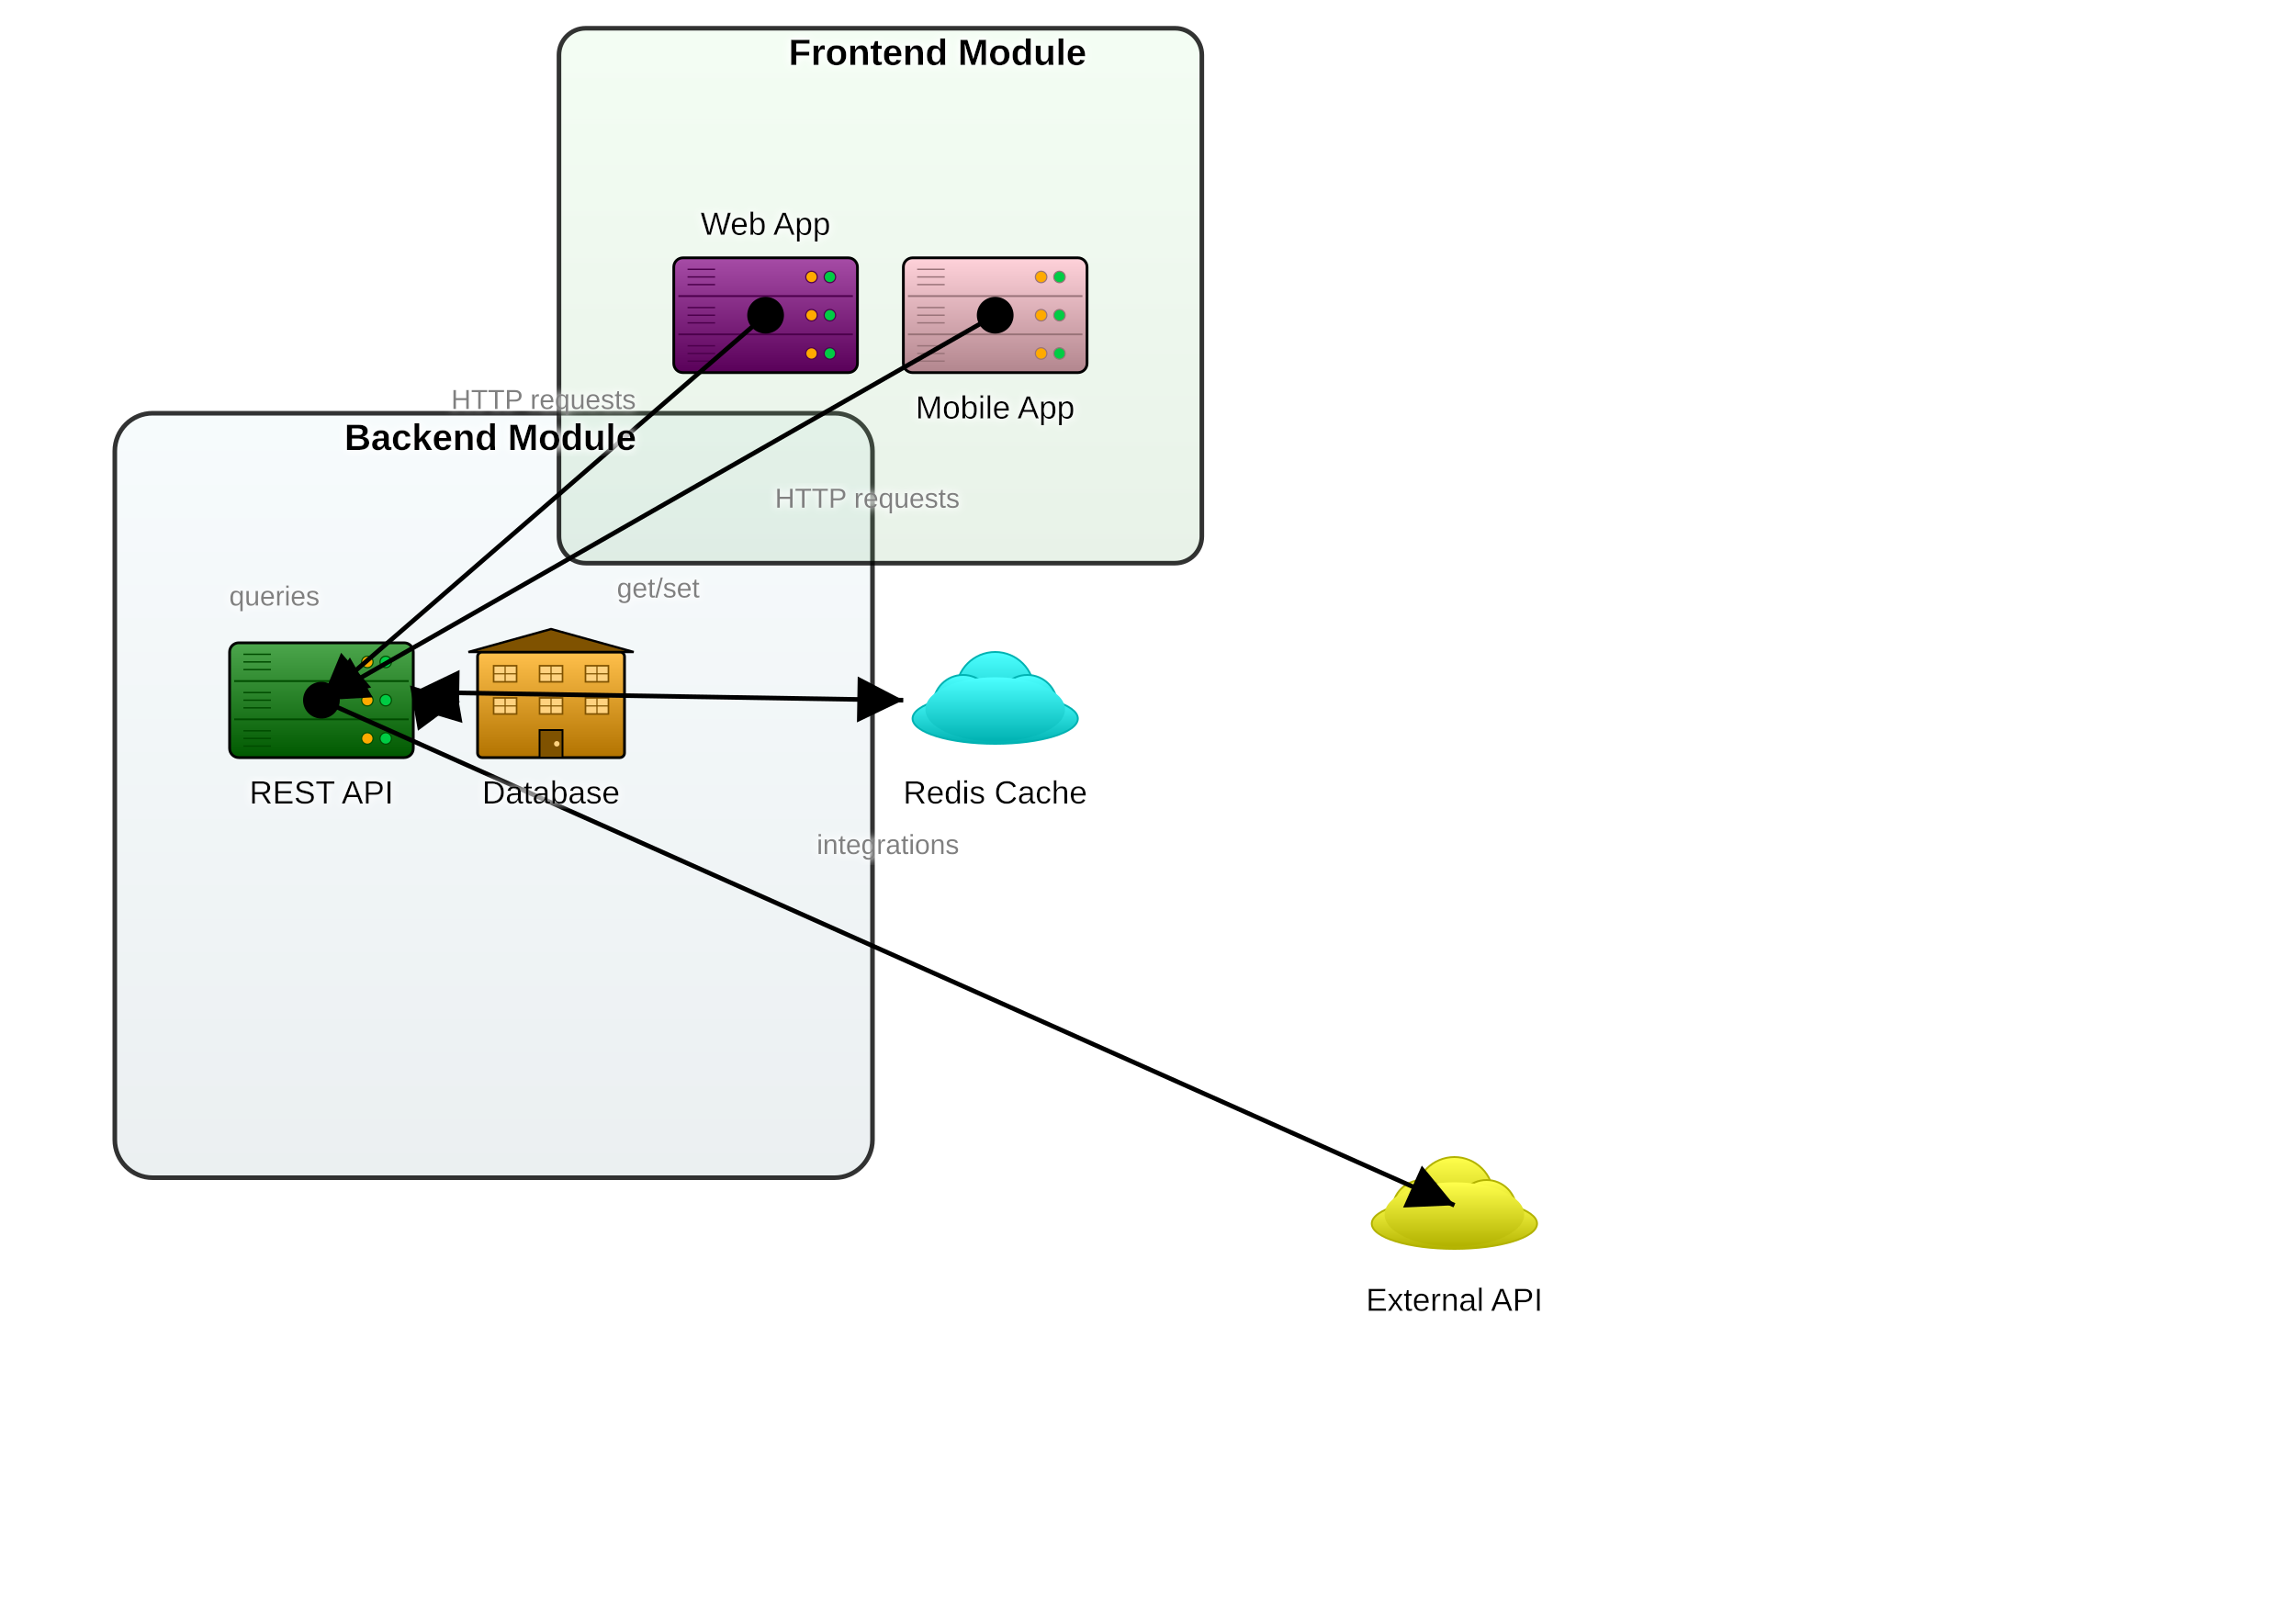
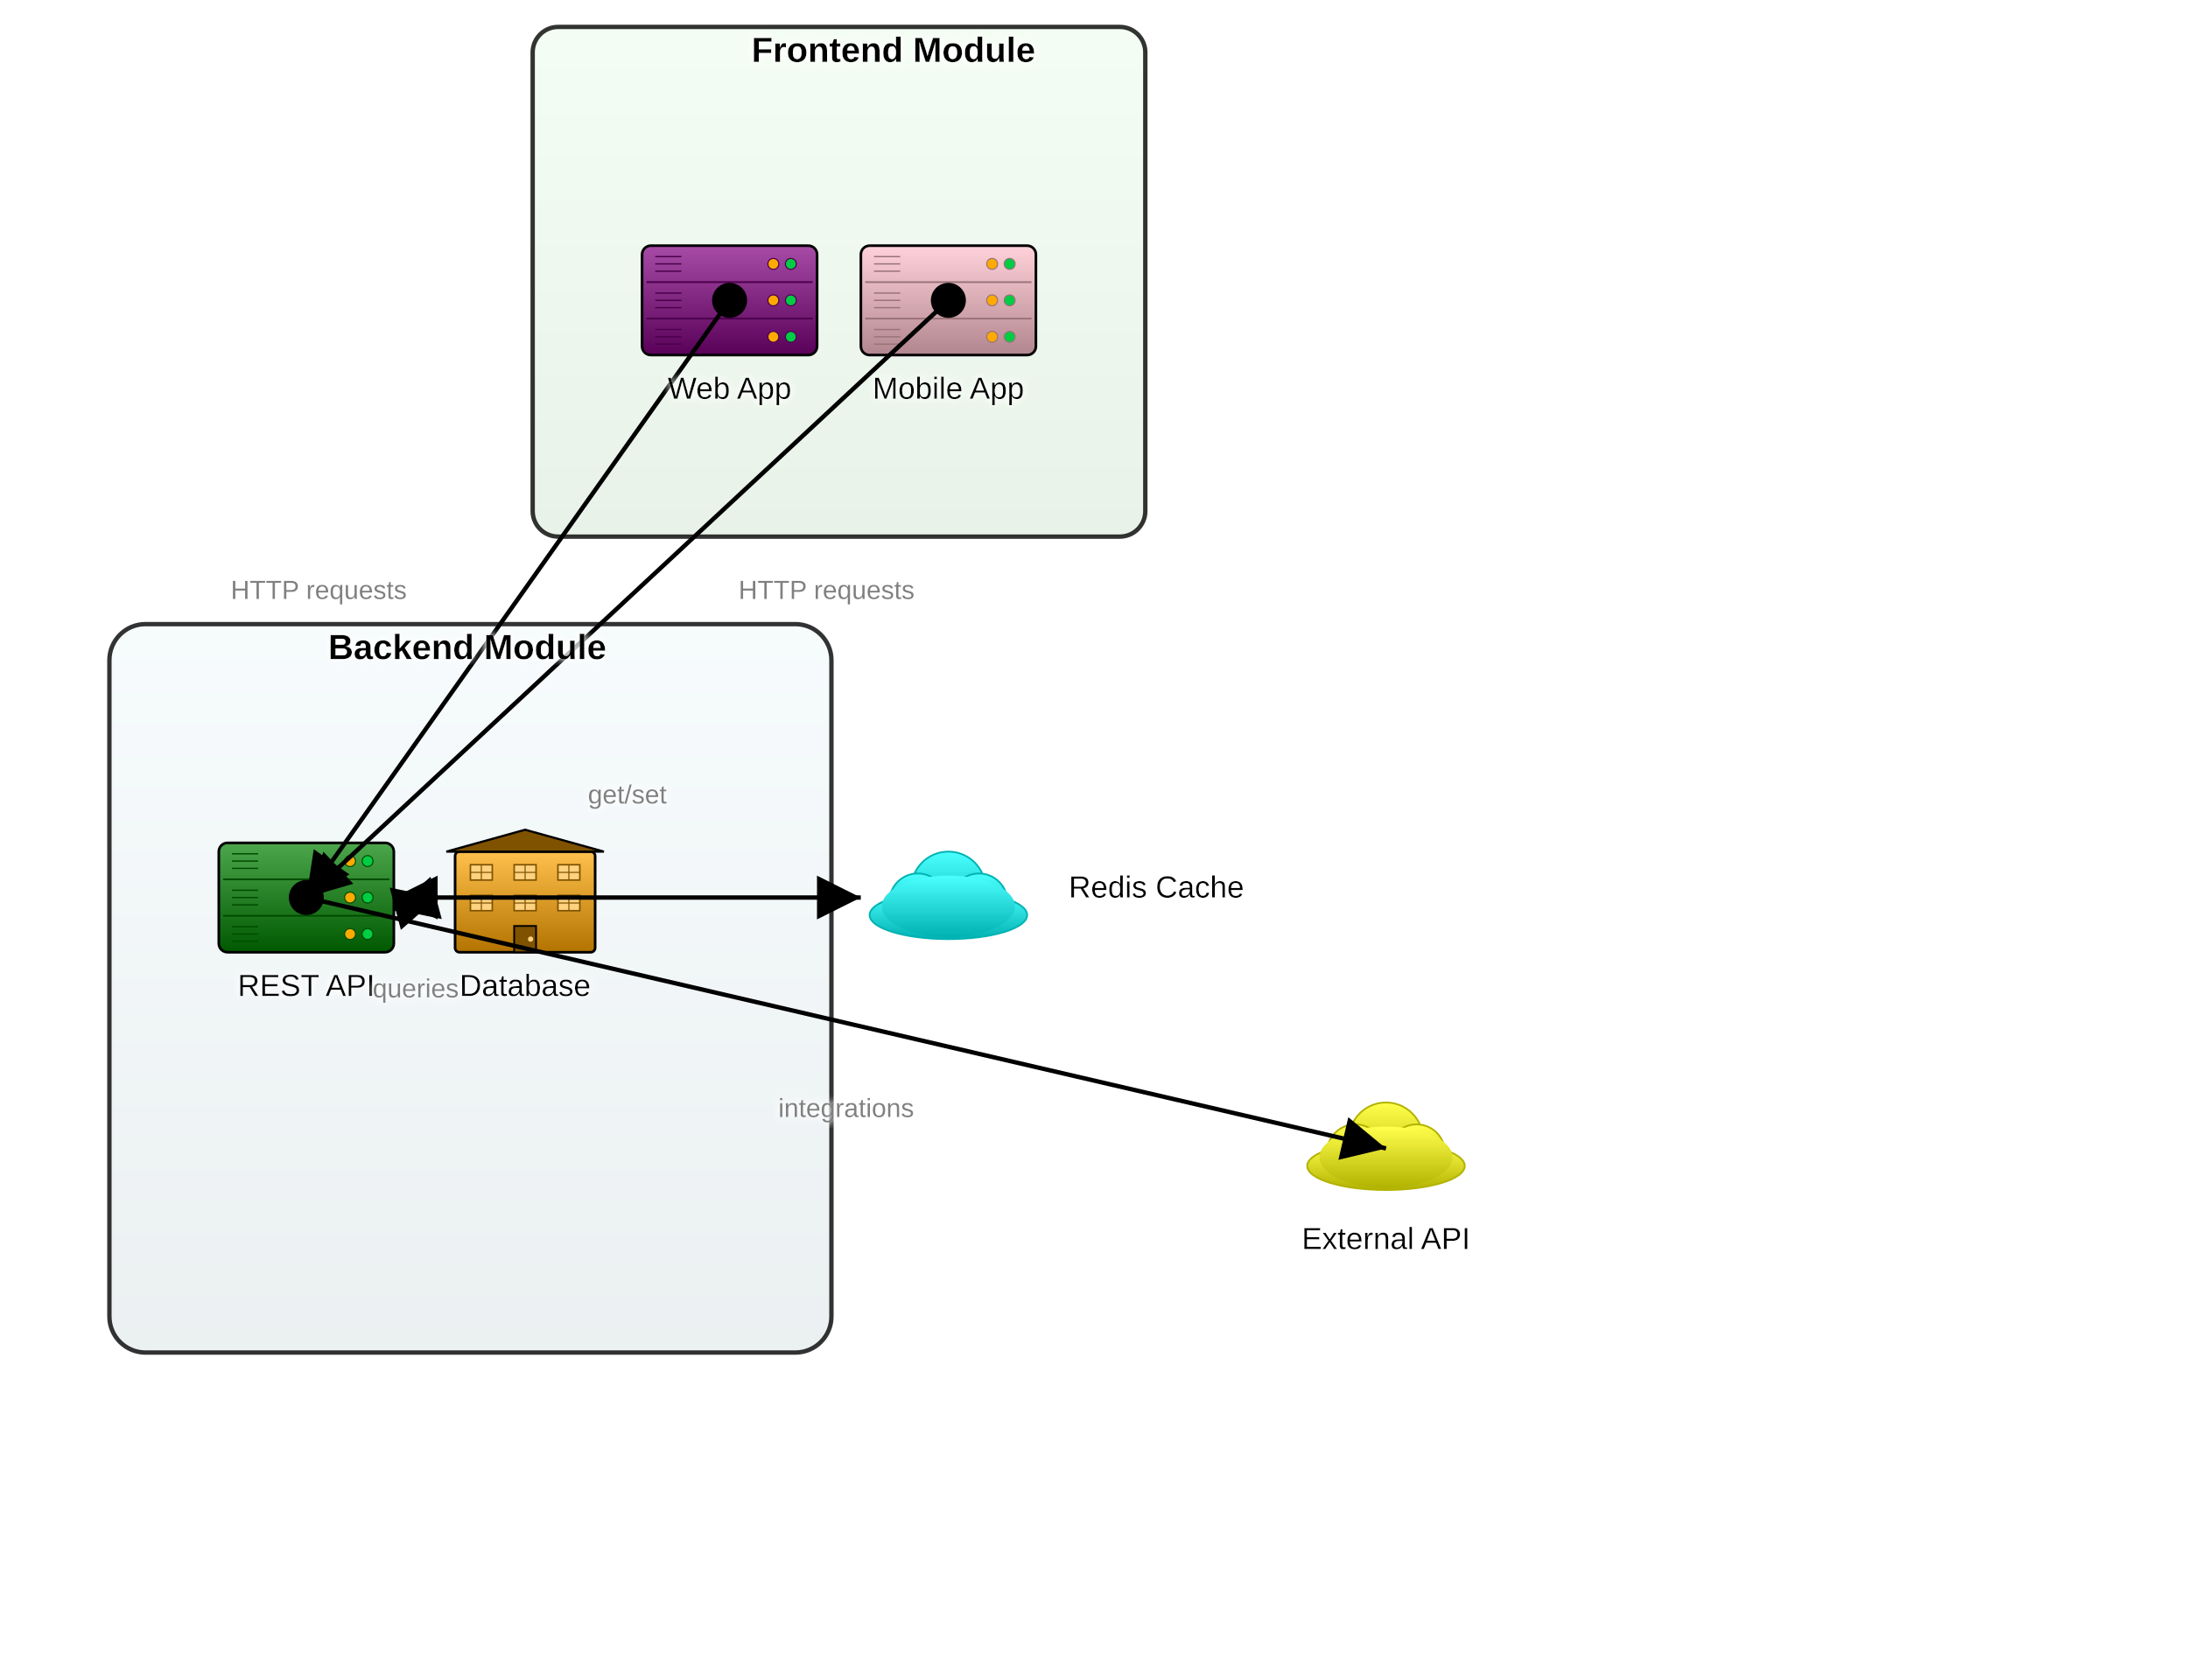
- <svg xmlns="http://www.w3.org/2000/svg" baseProfile="full" height="700" version="1.1" viewBox="0,0,1000,700" width="1000">
+ <svg xmlns="http://www.w3.org/2000/svg" baseProfile="full" height="768" version="1.1" viewBox="0,0,1000,768" width="1000">
  <defs>
    <filter height="140%" id="text-glow" width="140%" x="-20%" y="-20%">
      <feGaussianBlur in="SourceGraphic" result="blur" stdDeviation="2" />
      <feFlood flood-color="white" flood-opacity="1" result="color" />
      <feComposite in="color" in2="blur" operator="in" result="shadow" />
      <feMerge>
        <feMergeNode in="shadow" />
        <feMergeNode in="shadow" />
        <feMergeNode in="SourceGraphic" />
      </feMerge>
    </filter>
    <marker id="arrow-end" markerHeight="10" markerWidth="10" orient="auto" refX="10" refY="5">
      <path d="M 0 0 L 10 5 L 0 10 z" fill="black" />
    </marker>
    <marker id="arrow-start" markerHeight="10" markerWidth="10" orient="auto" refX="0" refY="5">
      <path d="M 10 0 L 0 5 L 10 10 z" fill="black" />
    </marker>
    <marker id="circle-start" markerHeight="10" markerWidth="10" orient="auto" refX="5" refY="5">
      <circle cx="5" cy="5" fill="black" r="4" />
    </marker>
    <marker id="circle-end" markerHeight="10" markerWidth="10" orient="auto" refX="5" refY="5">
      <circle cx="5" cy="5" fill="black" r="4" />
    </marker>
    <linearGradient id="gradient-backend-module" x1="0%" x2="0%" y1="0%" y2="100%">
      <stop offset="0%" stop-color="#c5e3ed" />
      <stop offset="100%" stop-color="#7997a1" />
    </linearGradient>
    <linearGradient id="gradient-frontend-module" x1="0%" x2="0%" y1="0%" y2="100%">
      <stop offset="0%" stop-color="#b1f3b1" />
      <stop offset="100%" stop-color="#64a664" />
    </linearGradient>
    <linearGradient id="gradient-api" x1="0%" x2="0%" y1="0%" y2="100%">
      <stop offset="0%" stop-color="#4ca64c" />
      <stop offset="100%" stop-color="#005900" />
    </linearGradient>
    <linearGradient id="gradient-db" x1="0%" x2="0%" y1="0%" y2="100%">
      <stop offset="0%" stop-color="#ffc04c" />
      <stop offset="100%" stop-color="#b27300" />
    </linearGradient>
    <linearGradient id="gradient-cache" x1="0%" x2="0%" y1="0%" y2="100%">
      <stop offset="0%" stop-color="#4cffff" />
      <stop offset="100%" stop-color="#00b2b2" />
    </linearGradient>
    <linearGradient id="gradient-webapp" x1="0%" x2="0%" y1="0%" y2="100%">
      <stop offset="0%" stop-color="#a64ca6" />
      <stop offset="100%" stop-color="#590059" />
    </linearGradient>
    <linearGradient id="gradient-mobile" x1="0%" x2="0%" y1="0%" y2="100%">
      <stop offset="0%" stop-color="#ffd2da" />
      <stop offset="100%" stop-color="#b2868e" />
    </linearGradient>
    <linearGradient id="gradient-external-service" x1="0%" x2="0%" y1="0%" y2="100%">
      <stop offset="0%" stop-color="#ffff4c" />
      <stop offset="100%" stop-color="#b2b200" />
    </linearGradient>
  </defs>
-   <rect fill="url(#gradient-backend-module)" fill-opacity="0.15" height="333.0" rx="16.5" ry="16.5" stroke="black" stroke-opacity="0.8" stroke-width="2" width="330.0" x="50.0" y="180.0" />
+   <rect fill="url(#gradient-backend-module)" fill-opacity="0.15" height="333.0" rx="16.5" ry="16.5" stroke="black" stroke-opacity="0.8" stroke-width="2" width="330.0" x="50.0" y="285.308" />
  <rect fill="url(#gradient-frontend-module)" fill-opacity="0.15" height="233.0" rx="11.65" ry="11.65" stroke="black" stroke-opacity="0.8" stroke-width="2" width="280.0" x="243.45" y="12.308" />
  <g id="api">
-     <rect fill="url(#gradient-api)" height="50" rx="4" ry="4" stroke="black" stroke-width="1.2" width="80" x="100.0" y="280.0" />
-     <line stroke="#004c00" stroke-width="0.8" x1="102.0" x2="178.0" y1="296.667" y2="296.667" />
-     <line stroke="#004c00" stroke-width="0.8" x1="102.0" x2="178.0" y1="313.333" y2="313.333" />
-     <circle cx="168.0" cy="288.333" fill="#00cc44" r="2.5" stroke="#004c00" stroke-width="0.5" />
-     <circle cx="160.0" cy="288.333" fill="#ffaa00" r="2.5" stroke="#004c00" stroke-width="0.5" />
-     <circle cx="168.0" cy="305.0" fill="#00cc44" r="2.5" stroke="#004c00" stroke-width="0.5" />
-     <circle cx="160.0" cy="305.0" fill="#ffaa00" r="2.5" stroke="#004c00" stroke-width="0.5" />
-     <circle cx="168.0" cy="321.667" fill="#00cc44" r="2.5" stroke="#004c00" stroke-width="0.5" />
-     <circle cx="160.0" cy="321.667" fill="#ffaa00" r="2.5" stroke="#004c00" stroke-width="0.5" />
-     <line stroke="#004c00" stroke-width="0.6" x1="106.0" x2="118.0" y1="285.0" y2="285.0" />
-     <line stroke="#004c00" stroke-width="0.6" x1="106.0" x2="118.0" y1="288.333" y2="288.333" />
-     <line stroke="#004c00" stroke-width="0.6" x1="106.0" x2="118.0" y1="291.667" y2="291.667" />
-     <line stroke="#004c00" stroke-width="0.6" x1="106.0" x2="118.0" y1="301.667" y2="301.667" />
-     <line stroke="#004c00" stroke-width="0.6" x1="106.0" x2="118.0" y1="305.0" y2="305.0" />
-     <line stroke="#004c00" stroke-width="0.6" x1="106.0" x2="118.0" y1="308.333" y2="308.333" />
-     <line stroke="#004c00" stroke-width="0.6" x1="106.0" x2="118.0" y1="318.333" y2="318.333" />
-     <line stroke="#004c00" stroke-width="0.6" x1="106.0" x2="118.0" y1="321.667" y2="321.667" />
-     <line stroke="#004c00" stroke-width="0.6" x1="106.0" x2="118.0" y1="325.0" y2="325.0" />
+     <rect fill="url(#gradient-api)" height="50" rx="4" ry="4" stroke="black" stroke-width="1.2" width="80" x="100.0" y="385.308" />
+     <line stroke="#004c00" stroke-width="0.8" x1="102.0" x2="178.0" y1="401.974" y2="401.974" />
+     <line stroke="#004c00" stroke-width="0.8" x1="102.0" x2="178.0" y1="418.641" y2="418.641" />
+     <circle cx="168.0" cy="393.641" fill="#00cc44" r="2.5" stroke="#004c00" stroke-width="0.5" />
+     <circle cx="160.0" cy="393.641" fill="#ffaa00" r="2.5" stroke="#004c00" stroke-width="0.5" />
+     <circle cx="168.0" cy="410.308" fill="#00cc44" r="2.5" stroke="#004c00" stroke-width="0.5" />
+     <circle cx="160.0" cy="410.308" fill="#ffaa00" r="2.5" stroke="#004c00" stroke-width="0.5" />
+     <circle cx="168.0" cy="426.974" fill="#00cc44" r="2.5" stroke="#004c00" stroke-width="0.5" />
+     <circle cx="160.0" cy="426.974" fill="#ffaa00" r="2.5" stroke="#004c00" stroke-width="0.5" />
+     <line stroke="#004c00" stroke-width="0.6" x1="106.0" x2="118.0" y1="390.308" y2="390.308" />
+     <line stroke="#004c00" stroke-width="0.6" x1="106.0" x2="118.0" y1="393.641" y2="393.641" />
+     <line stroke="#004c00" stroke-width="0.6" x1="106.0" x2="118.0" y1="396.974" y2="396.974" />
+     <line stroke="#004c00" stroke-width="0.6" x1="106.0" x2="118.0" y1="406.974" y2="406.974" />
+     <line stroke="#004c00" stroke-width="0.6" x1="106.0" x2="118.0" y1="410.308" y2="410.308" />
+     <line stroke="#004c00" stroke-width="0.6" x1="106.0" x2="118.0" y1="413.641" y2="413.641" />
+     <line stroke="#004c00" stroke-width="0.6" x1="106.0" x2="118.0" y1="423.641" y2="423.641" />
+     <line stroke="#004c00" stroke-width="0.6" x1="106.0" x2="118.0" y1="426.974" y2="426.974" />
+     <line stroke="#004c00" stroke-width="0.6" x1="106.0" x2="118.0" y1="430.308" y2="430.308" />
  </g>
  <g id="db">
-     <rect fill="url(#gradient-db)" height="46" rx="2" ry="2" stroke="black" stroke-width="1.2" width="64" x="208.0" y="284.0" />
-     <polygon fill="#7f5200" points="204.0,284.0 240.0,274.0 276.0,284.0" stroke="black" stroke-width="1.0" />
-     <rect fill="#ffd27f" height="7" stroke="#7f5200" stroke-width="0.7" width="10" x="215.0" y="290.0" />
-     <line stroke="#7f5200" stroke-width="0.5" x1="220.0" x2="220.0" y1="290.0" y2="297.0" />
-     <line stroke="#7f5200" stroke-width="0.5" x1="215.0" x2="225.0" y1="293.5" y2="293.5" />
-     <rect fill="#ffd27f" height="7" stroke="#7f5200" stroke-width="0.7" width="10" x="235.0" y="290.0" />
-     <line stroke="#7f5200" stroke-width="0.5" x1="240.0" x2="240.0" y1="290.0" y2="297.0" />
-     <line stroke="#7f5200" stroke-width="0.5" x1="235.0" x2="245.0" y1="293.5" y2="293.5" />
-     <rect fill="#ffd27f" height="7" stroke="#7f5200" stroke-width="0.7" width="10" x="255.0" y="290.0" />
-     <line stroke="#7f5200" stroke-width="0.5" x1="260.0" x2="260.0" y1="290.0" y2="297.0" />
-     <line stroke="#7f5200" stroke-width="0.5" x1="255.0" x2="265.0" y1="293.5" y2="293.5" />
-     <rect fill="#ffd27f" height="7" stroke="#7f5200" stroke-width="0.7" width="10" x="215.0" y="304.0" />
-     <line stroke="#7f5200" stroke-width="0.5" x1="220.0" x2="220.0" y1="304.0" y2="311.0" />
-     <line stroke="#7f5200" stroke-width="0.5" x1="215.0" x2="225.0" y1="307.5" y2="307.5" />
-     <rect fill="#ffd27f" height="7" stroke="#7f5200" stroke-width="0.7" width="10" x="235.0" y="304.0" />
-     <line stroke="#7f5200" stroke-width="0.5" x1="240.0" x2="240.0" y1="304.0" y2="311.0" />
-     <line stroke="#7f5200" stroke-width="0.5" x1="235.0" x2="245.0" y1="307.5" y2="307.5" />
-     <rect fill="#ffd27f" height="7" stroke="#7f5200" stroke-width="0.7" width="10" x="255.0" y="304.0" />
-     <line stroke="#7f5200" stroke-width="0.5" x1="260.0" x2="260.0" y1="304.0" y2="311.0" />
-     <line stroke="#7f5200" stroke-width="0.5" x1="255.0" x2="265.0" y1="307.5" y2="307.5" />
-     <rect fill="#7f5200" height="12" stroke="black" stroke-width="0.8" width="10" x="235.0" y="318.0" />
-     <circle cx="242.5" cy="324.0" fill="#ffd27f" r="1.2" />
+     <rect fill="url(#gradient-db)" height="46" rx="2" ry="2" stroke="black" stroke-width="1.2" width="64" x="208.0" y="389.308" />
+     <polygon fill="#7f5200" points="204.0,389.308 240.0,379.308 276.0,389.308" stroke="black" stroke-width="1.0" />
+     <rect fill="#ffd27f" height="7" stroke="#7f5200" stroke-width="0.7" width="10" x="215.0" y="395.308" />
+     <line stroke="#7f5200" stroke-width="0.5" x1="220.0" x2="220.0" y1="395.308" y2="402.308" />
+     <line stroke="#7f5200" stroke-width="0.5" x1="215.0" x2="225.0" y1="398.808" y2="398.808" />
+     <rect fill="#ffd27f" height="7" stroke="#7f5200" stroke-width="0.7" width="10" x="235.0" y="395.308" />
+     <line stroke="#7f5200" stroke-width="0.5" x1="240.0" x2="240.0" y1="395.308" y2="402.308" />
+     <line stroke="#7f5200" stroke-width="0.5" x1="235.0" x2="245.0" y1="398.808" y2="398.808" />
+     <rect fill="#ffd27f" height="7" stroke="#7f5200" stroke-width="0.7" width="10" x="255.0" y="395.308" />
+     <line stroke="#7f5200" stroke-width="0.5" x1="260.0" x2="260.0" y1="395.308" y2="402.308" />
+     <line stroke="#7f5200" stroke-width="0.5" x1="255.0" x2="265.0" y1="398.808" y2="398.808" />
+     <rect fill="#ffd27f" height="7" stroke="#7f5200" stroke-width="0.7" width="10" x="215.0" y="409.308" />
+     <line stroke="#7f5200" stroke-width="0.5" x1="220.0" x2="220.0" y1="409.308" y2="416.308" />
+     <line stroke="#7f5200" stroke-width="0.5" x1="215.0" x2="225.0" y1="412.808" y2="412.808" />
+     <rect fill="#ffd27f" height="7" stroke="#7f5200" stroke-width="0.7" width="10" x="235.0" y="409.308" />
+     <line stroke="#7f5200" stroke-width="0.5" x1="240.0" x2="240.0" y1="409.308" y2="416.308" />
+     <line stroke="#7f5200" stroke-width="0.5" x1="235.0" x2="245.0" y1="412.808" y2="412.808" />
+     <rect fill="#ffd27f" height="7" stroke="#7f5200" stroke-width="0.7" width="10" x="255.0" y="409.308" />
+     <line stroke="#7f5200" stroke-width="0.5" x1="260.0" x2="260.0" y1="409.308" y2="416.308" />
+     <line stroke="#7f5200" stroke-width="0.5" x1="255.0" x2="265.0" y1="412.808" y2="412.808" />
+     <rect fill="#7f5200" height="12" stroke="black" stroke-width="0.8" width="10" x="235.0" y="423.308" />
+     <circle cx="242.5" cy="429.308" fill="#ffd27f" r="1.2" />
  </g>
  <g id="cache">
-     <ellipse cx="433.45" cy="313.0" fill="url(#gradient-cache)" rx="36.0" ry="11.0" stroke="#00b2b2" stroke-width="0.8" />
-     <circle cx="433.45" cy="301.0" fill="url(#gradient-cache)" r="17.0" stroke="#00b2b2" stroke-width="0.8" />
-     <circle cx="419.45" cy="307.0" fill="url(#gradient-cache)" r="13.0" stroke="#00b2b2" stroke-width="0.8" />
-     <circle cx="447.45" cy="307.0" fill="url(#gradient-cache)" r="13.0" stroke="#00b2b2" stroke-width="0.8" />
-     <ellipse cx="433.45" cy="309.0" fill="url(#gradient-cache)" rx="30.4" ry="14" stroke="none" />
+     <ellipse cx="433.45" cy="418.308" fill="url(#gradient-cache)" rx="36.0" ry="11.0" stroke="#00b2b2" stroke-width="0.8" />
+     <circle cx="433.45" cy="406.308" fill="url(#gradient-cache)" r="17.0" stroke="#00b2b2" stroke-width="0.8" />
+     <circle cx="419.45" cy="412.308" fill="url(#gradient-cache)" r="13.0" stroke="#00b2b2" stroke-width="0.8" />
+     <circle cx="447.45" cy="412.308" fill="url(#gradient-cache)" r="13.0" stroke="#00b2b2" stroke-width="0.8" />
+     <ellipse cx="433.45" cy="414.308" fill="url(#gradient-cache)" rx="30.4" ry="14" stroke="none" />
  </g>
  <g id="webapp">
    <rect fill="url(#gradient-webapp)" height="50" rx="4" ry="4" stroke="black" stroke-width="1.2" width="80" x="293.45" y="112.308" />
    <line stroke="#4c004c" stroke-width="0.8" x1="295.45" x2="371.45" y1="128.974" y2="128.974" />
    <line stroke="#4c004c" stroke-width="0.8" x1="295.45" x2="371.45" y1="145.641" y2="145.641" />
    <circle cx="361.45" cy="120.641" fill="#00cc44" r="2.5" stroke="#4c004c" stroke-width="0.5" />
    <circle cx="353.45" cy="120.641" fill="#ffaa00" r="2.5" stroke="#4c004c" stroke-width="0.5" />
    <circle cx="361.45" cy="137.308" fill="#00cc44" r="2.5" stroke="#4c004c" stroke-width="0.5" />
    <circle cx="353.45" cy="137.308" fill="#ffaa00" r="2.5" stroke="#4c004c" stroke-width="0.5" />
    <circle cx="361.45" cy="153.974" fill="#00cc44" r="2.5" stroke="#4c004c" stroke-width="0.5" />
    <circle cx="353.45" cy="153.974" fill="#ffaa00" r="2.5" stroke="#4c004c" stroke-width="0.5" />
    <line stroke="#4c004c" stroke-width="0.6" x1="299.45" x2="311.45" y1="117.308" y2="117.308" />
    <line stroke="#4c004c" stroke-width="0.6" x1="299.45" x2="311.45" y1="120.641" y2="120.641" />
    <line stroke="#4c004c" stroke-width="0.6" x1="299.45" x2="311.45" y1="123.974" y2="123.974" />
    <line stroke="#4c004c" stroke-width="0.6" x1="299.45" x2="311.45" y1="133.974" y2="133.974" />
    <line stroke="#4c004c" stroke-width="0.6" x1="299.45" x2="311.45" y1="137.308" y2="137.308" />
    <line stroke="#4c004c" stroke-width="0.6" x1="299.45" x2="311.45" y1="140.641" y2="140.641" />
    <line stroke="#4c004c" stroke-width="0.6" x1="299.45" x2="311.45" y1="150.641" y2="150.641" />
    <line stroke="#4c004c" stroke-width="0.6" x1="299.45" x2="311.45" y1="153.974" y2="153.974" />
    <line stroke="#4c004c" stroke-width="0.6" x1="299.45" x2="311.45" y1="157.308" y2="157.308" />
  </g>
  <g id="mobile">
    <rect fill="url(#gradient-mobile)" height="50" rx="4" ry="4" stroke="black" stroke-width="1.2" width="80" x="393.45" y="112.308" />
    <line stroke="#997379" stroke-width="0.8" x1="395.45" x2="471.45" y1="128.974" y2="128.974" />
    <line stroke="#997379" stroke-width="0.8" x1="395.45" x2="471.45" y1="145.641" y2="145.641" />
    <circle cx="461.45" cy="120.641" fill="#00cc44" r="2.5" stroke="#997379" stroke-width="0.5" />
    <circle cx="453.45" cy="120.641" fill="#ffaa00" r="2.5" stroke="#997379" stroke-width="0.5" />
    <circle cx="461.45" cy="137.308" fill="#00cc44" r="2.5" stroke="#997379" stroke-width="0.5" />
    <circle cx="453.45" cy="137.308" fill="#ffaa00" r="2.5" stroke="#997379" stroke-width="0.5" />
    <circle cx="461.45" cy="153.974" fill="#00cc44" r="2.5" stroke="#997379" stroke-width="0.5" />
    <circle cx="453.45" cy="153.974" fill="#ffaa00" r="2.5" stroke="#997379" stroke-width="0.5" />
    <line stroke="#997379" stroke-width="0.6" x1="399.45" x2="411.45" y1="117.308" y2="117.308" />
    <line stroke="#997379" stroke-width="0.6" x1="399.45" x2="411.45" y1="120.641" y2="120.641" />
    <line stroke="#997379" stroke-width="0.6" x1="399.45" x2="411.45" y1="123.974" y2="123.974" />
    <line stroke="#997379" stroke-width="0.6" x1="399.45" x2="411.45" y1="133.974" y2="133.974" />
    <line stroke="#997379" stroke-width="0.6" x1="399.45" x2="411.45" y1="137.308" y2="137.308" />
    <line stroke="#997379" stroke-width="0.6" x1="399.45" x2="411.45" y1="140.641" y2="140.641" />
    <line stroke="#997379" stroke-width="0.6" x1="399.45" x2="411.45" y1="150.641" y2="150.641" />
    <line stroke="#997379" stroke-width="0.6" x1="399.45" x2="411.45" y1="153.974" y2="153.974" />
    <line stroke="#997379" stroke-width="0.6" x1="399.45" x2="411.45" y1="157.308" y2="157.308" />
  </g>
  <g id="external-service">
    <ellipse cx="633.45" cy="533.0" fill="url(#gradient-external-service)" rx="36.0" ry="11.0" stroke="#b2b200" stroke-width="0.8" />
    <circle cx="633.45" cy="521.0" fill="url(#gradient-external-service)" r="17.0" stroke="#b2b200" stroke-width="0.8" />
    <circle cx="619.45" cy="527.0" fill="url(#gradient-external-service)" r="13.0" stroke="#b2b200" stroke-width="0.8" />
    <circle cx="647.45" cy="527.0" fill="url(#gradient-external-service)" r="13.0" stroke="#b2b200" stroke-width="0.8" />
    <ellipse cx="633.45" cy="529.0" fill="url(#gradient-external-service)" rx="30.4" ry="14" stroke="none" />
  </g>
-   <line marker-end="url(#arrow-end)" marker-start="url(#arrow-start)" stroke="black" stroke-width="2" x1="180.0" x2="200.0" y1="308.5" y2="305.0" />
-   <line marker-end="url(#arrow-end)" marker-start="url(#arrow-start)" stroke="black" stroke-width="2" x1="180.0" x2="393.4" y1="301.5" y2="305.0" />
-   <polyline fill="none" marker-end="url(#arrow-end)" marker-start="url(#circle-start)" points="333.45,137.308 140.0,305.0" stroke="black" stroke-width="2" />
-   <polyline fill="none" marker-end="url(#arrow-end)" marker-start="url(#circle-start)" points="433.45,137.308 140.0,305.0" stroke="black" stroke-width="2" />
-   <polyline fill="none" marker-end="url(#arrow-end)" marker-start="url(#circle-start)" points="140.0,305.0 633.45,525.0" stroke="black" stroke-width="2" />
-   <text fill="black" filter="url(#text-glow)" font-family="Arial, sans-serif" font-size="14px" text-anchor="middle" x="140.0" y="350.0">REST API</text>
-   <text fill="black" filter="url(#text-glow)" font-family="Arial, sans-serif" font-size="14px" text-anchor="middle" x="240.0" y="350.0">Database</text>
-   <text fill="black" filter="url(#text-glow)" font-family="Arial, sans-serif" font-size="14px" text-anchor="middle" x="433.45" y="350.0">Redis Cache</text>
-   <text fill="black" filter="url(#text-glow)" font-family="Arial, sans-serif" font-size="14px" text-anchor="middle" x="333.45" y="102.308">Web App</text>
+   <line marker-end="url(#arrow-end)" marker-start="url(#arrow-start)" stroke="black" stroke-width="2" x1="180.0" x2="200.0" y1="415.6" y2="410.3" />
+   <line marker-end="url(#arrow-end)" marker-start="url(#arrow-start)" stroke="black" stroke-width="2" x1="180.0" x2="393.4" y1="410.3" y2="410.3" />
+   <polyline fill="none" marker-end="url(#arrow-end)" marker-start="url(#circle-start)" points="333.45,137.308 140.0,410.308" stroke="black" stroke-width="2" />
+   <polyline fill="none" marker-end="url(#arrow-end)" marker-start="url(#circle-start)" points="433.45,137.308 140.0,410.308" stroke="black" stroke-width="2" />
+   <polyline fill="none" marker-end="url(#arrow-end)" marker-start="url(#circle-start)" points="140.0,410.308 633.45,525.0" stroke="black" stroke-width="2" />
+   <text fill="black" filter="url(#text-glow)" font-family="Arial, sans-serif" font-size="14px" text-anchor="middle" x="140.0" y="455.308">REST API</text>
+   <text fill="black" filter="url(#text-glow)" font-family="Arial, sans-serif" font-size="14px" text-anchor="middle" x="240.0" y="455.308">Database</text>
+   <text fill="black" filter="url(#text-glow)" font-family="Arial, sans-serif" font-size="14px" text-anchor="start" x="488.45" y="410.308">Redis Cache</text>
+   <text fill="black" filter="url(#text-glow)" font-family="Arial, sans-serif" font-size="14px" text-anchor="middle" x="333.45" y="182.308">Web App</text>
  <text fill="black" filter="url(#text-glow)" font-family="Arial, sans-serif" font-size="14px" text-anchor="middle" x="433.45" y="182.308">Mobile App</text>
  <text fill="black" filter="url(#text-glow)" font-family="Arial, sans-serif" font-size="14px" text-anchor="middle" x="633.45" y="571.0">External API</text>
-   <text fill="gray" filter="url(#text-glow)" font-family="Arial, sans-serif" font-size="12px" text-anchor="end" x="139.2" y="263.75">queries</text>
-   <text fill="gray" filter="url(#text-glow)" font-family="Arial, sans-serif" font-size="12px" text-anchor="middle" x="286.7" y="260.25">get/set</text>
-   <text fill="gray" filter="url(#text-glow)" font-family="Arial, sans-serif" font-size="12px" text-anchor="middle" x="236.725" y="178.154">HTTP requests</text>
-   <text fill="gray" filter="url(#text-glow)" font-family="Arial, sans-serif" font-size="12px" text-anchor="start" x="337.525" y="221.154">HTTP requests</text>
-   <text fill="gray" filter="url(#text-glow)" font-family="Arial, sans-serif" font-size="12px" text-anchor="middle" x="386.725" y="372.0">integrations</text>
-   <text fill="black" filter="url(#text-glow)" font-family="Arial, sans-serif" font-size="16px" font-weight="bold" text-anchor="start" x="150.0" y="196.0">Backend Module</text>
+   <text fill="gray" filter="url(#text-glow)" font-family="Arial, sans-serif" font-size="12px" text-anchor="middle" x="190.0" y="455.95">queries</text>
+   <text fill="gray" filter="url(#text-glow)" font-family="Arial, sans-serif" font-size="12px" text-anchor="middle" x="286.7" y="367.3">get/set</text>
+   <text fill="gray" filter="url(#text-glow)" font-family="Arial, sans-serif" font-size="12px" text-anchor="end" x="185.925" y="273.808">HTTP requests</text>
+   <text fill="gray" filter="url(#text-glow)" font-family="Arial, sans-serif" font-size="12px" text-anchor="start" x="337.525" y="273.808">HTTP requests</text>
+   <text fill="gray" filter="url(#text-glow)" font-family="Arial, sans-serif" font-size="12px" text-anchor="middle" x="386.725" y="510.654">integrations</text>
+   <text fill="black" filter="url(#text-glow)" font-family="Arial, sans-serif" font-size="16px" font-weight="bold" text-anchor="start" x="150.0" y="301.308">Backend Module</text>
  <text fill="black" filter="url(#text-glow)" font-family="Arial, sans-serif" font-size="16px" font-weight="bold" text-anchor="start" x="343.45" y="28.308">Frontend Module</text>
</svg>
